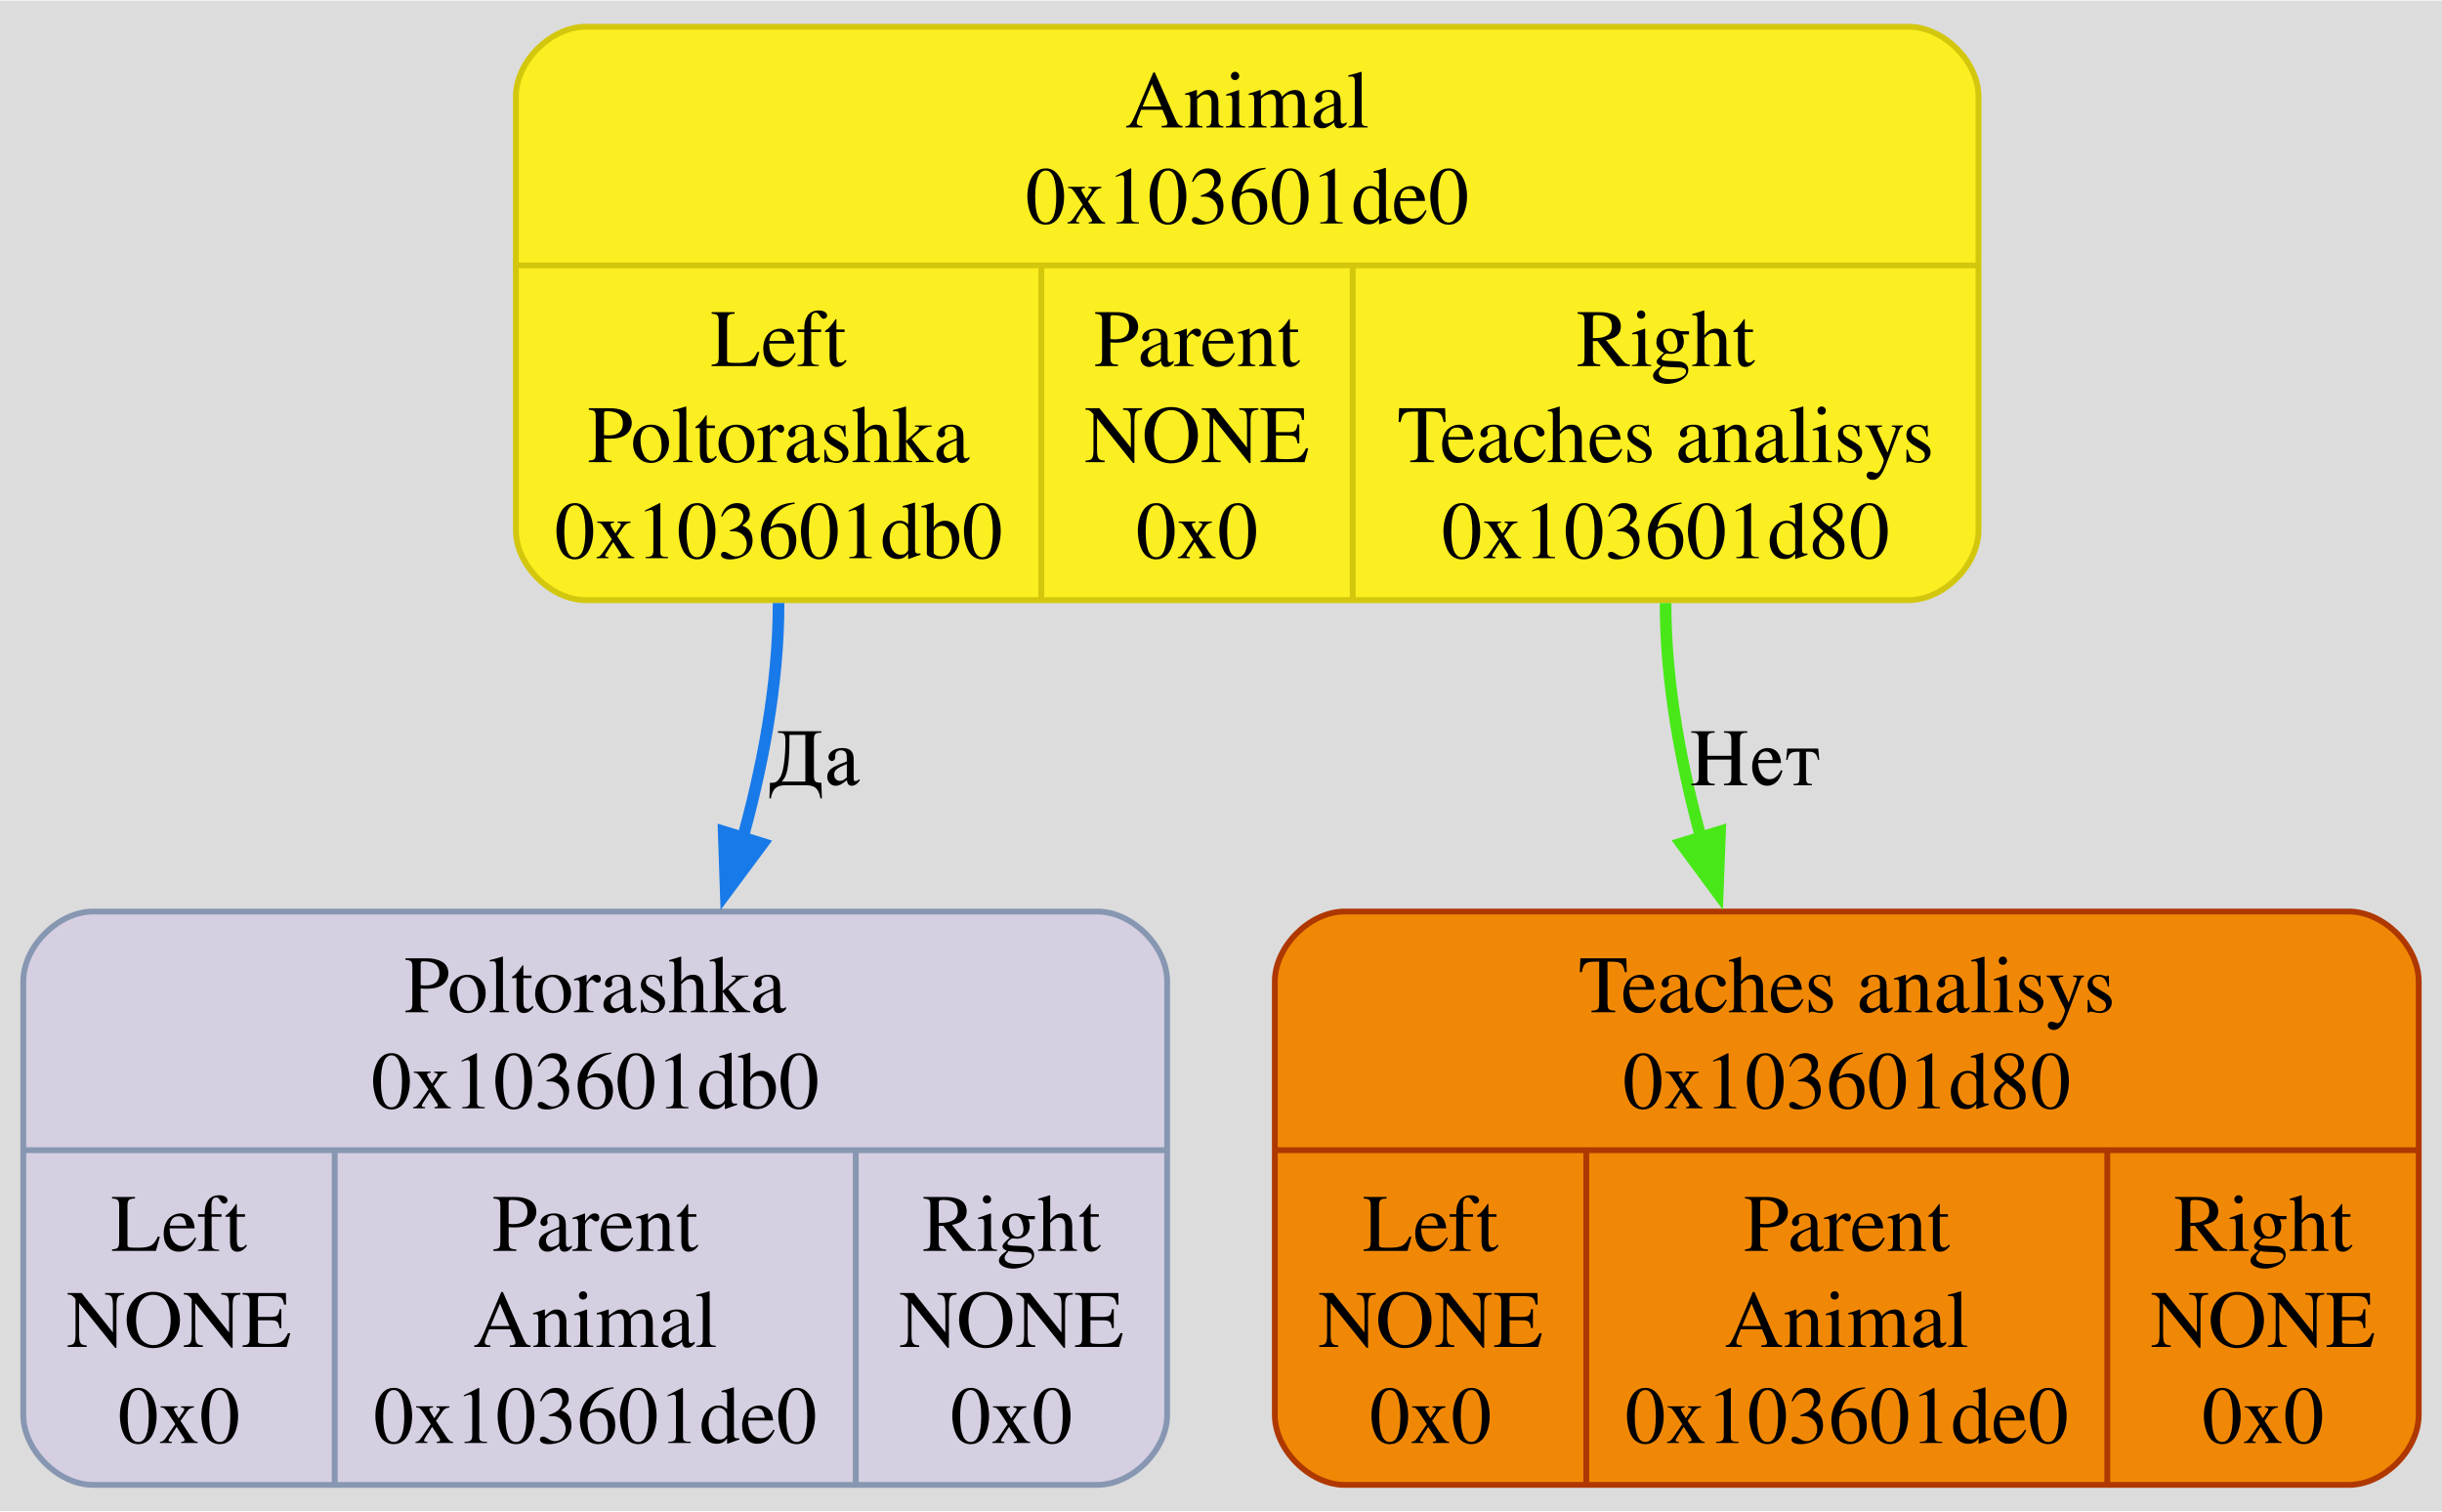
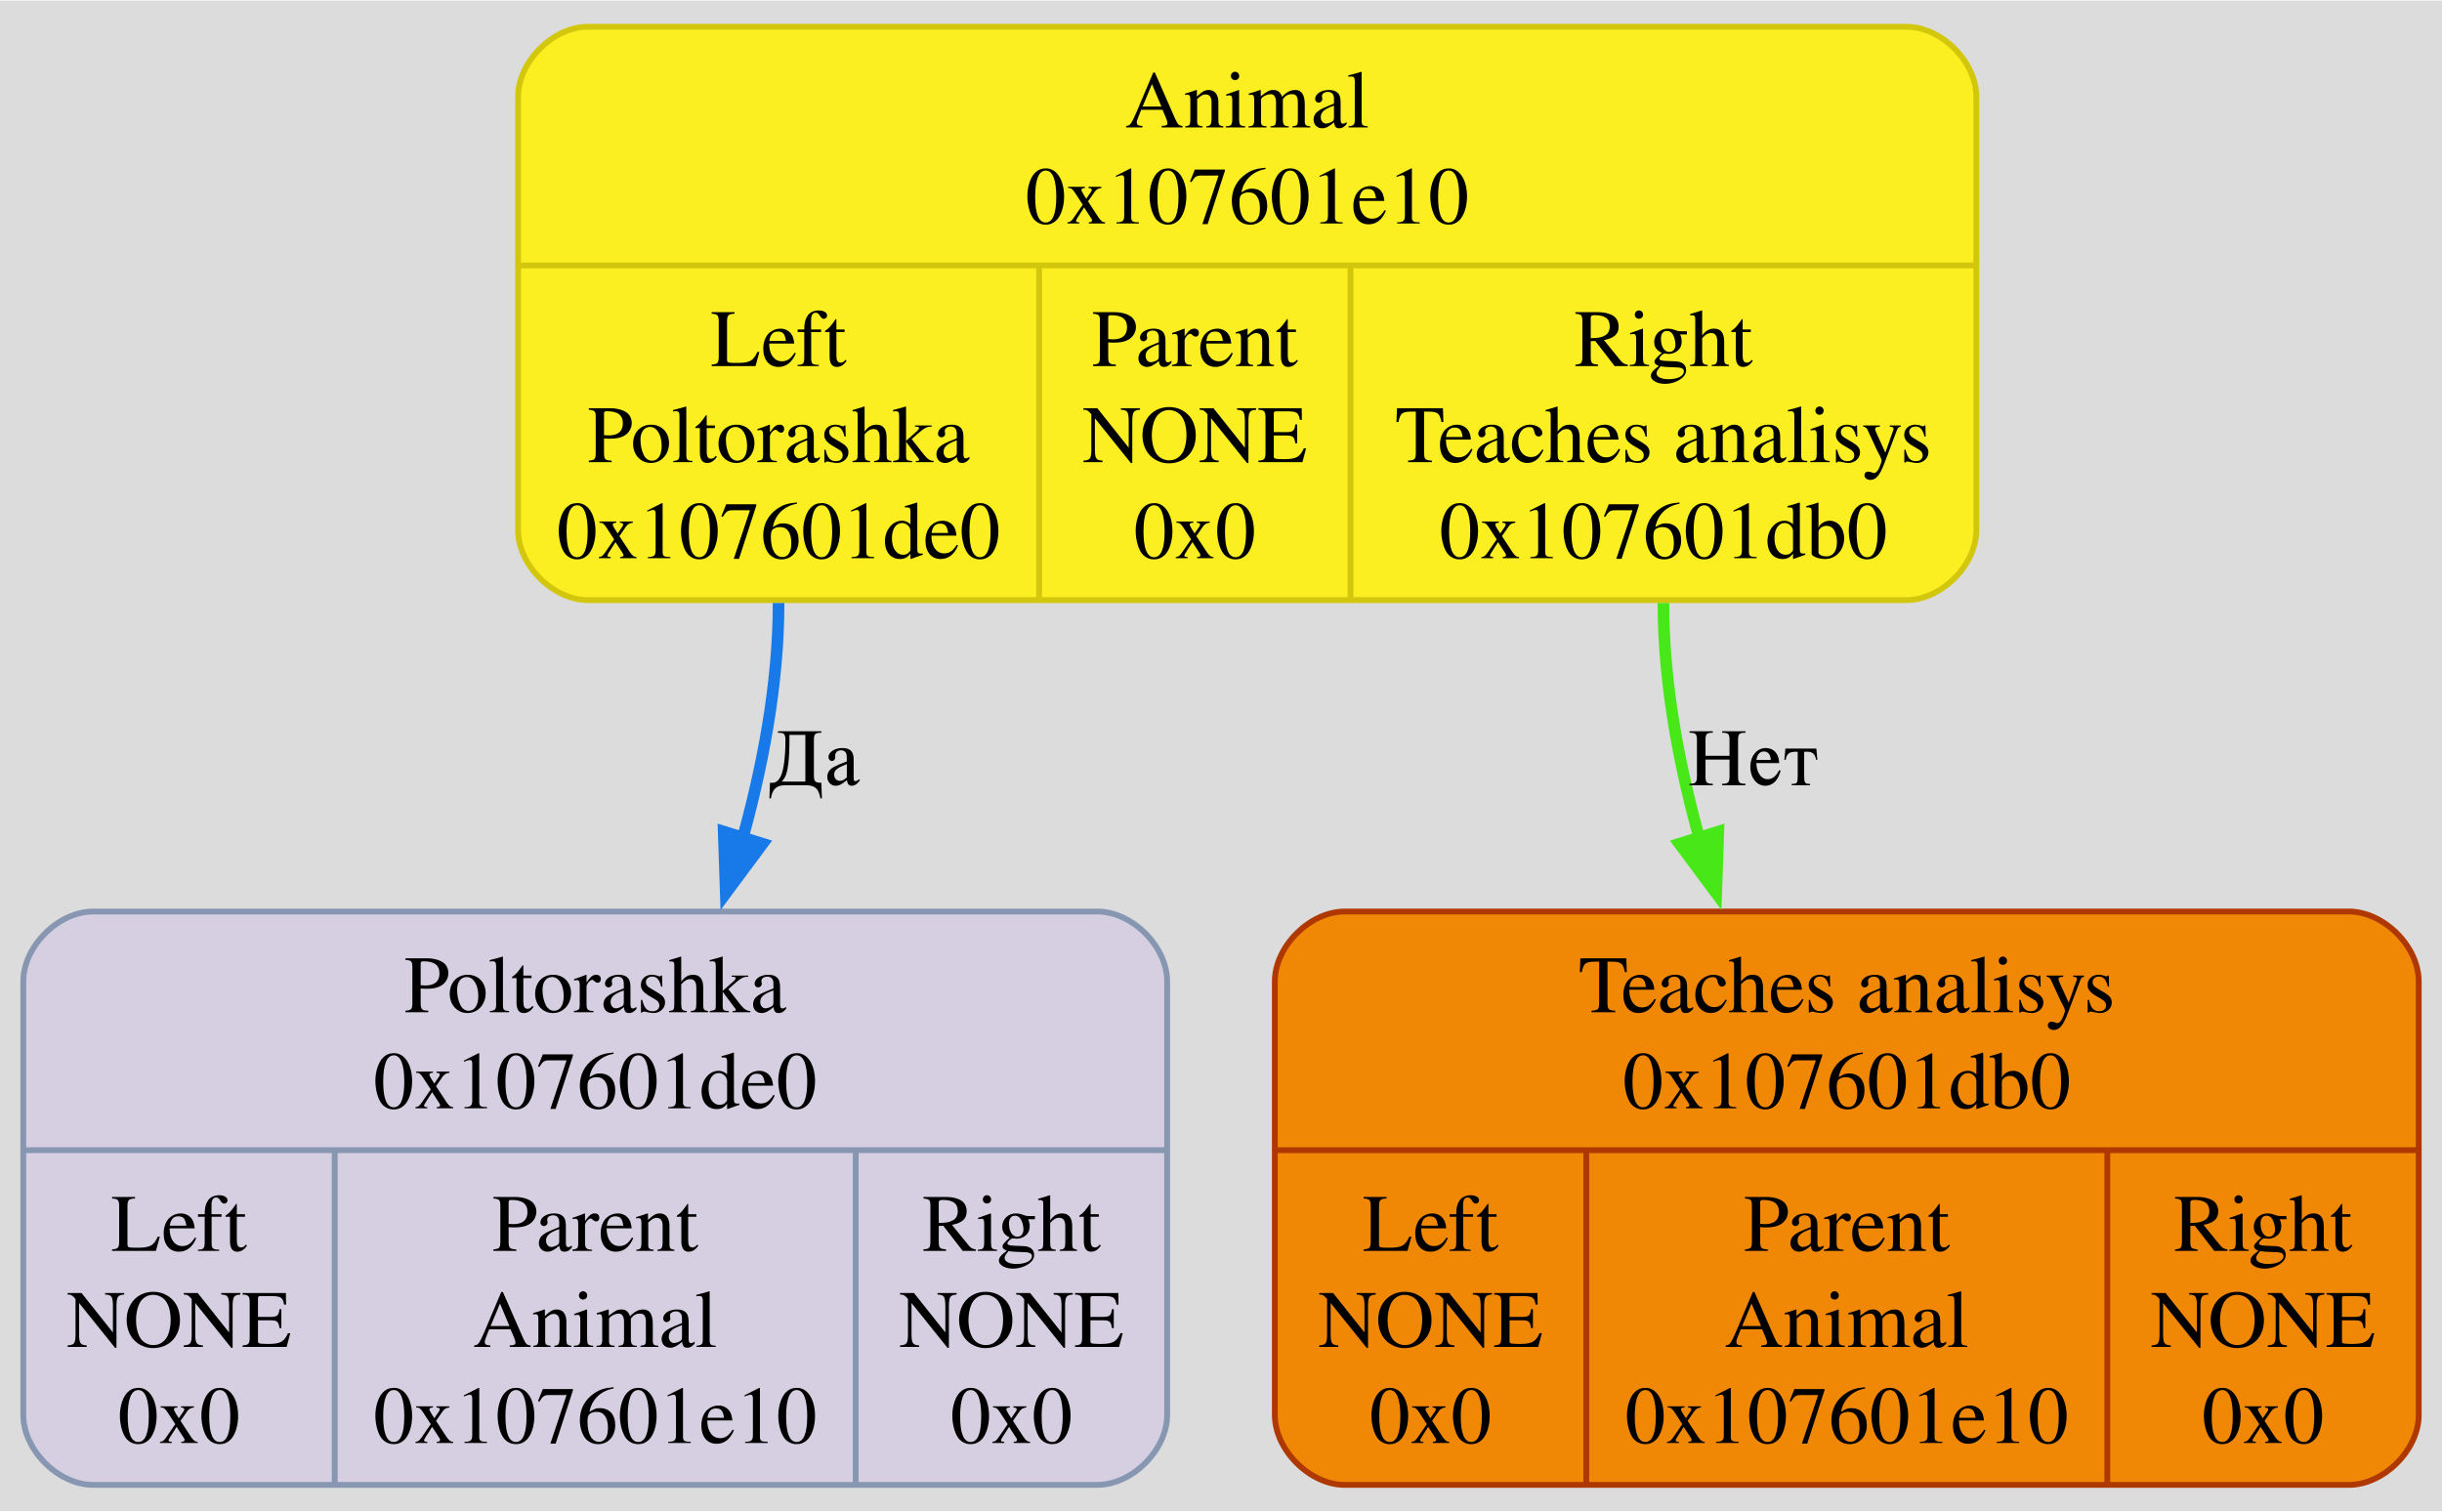
<svg xmlns="http://www.w3.org/2000/svg" width="420pt" height="260pt" viewBox="0.00 0.00 419.50 259.50">
  <g id="graph0" class="graph" transform="scale(1 1) rotate(0) translate(4 255.5)">
    <polygon fill="#dcdcdc" stroke="none" points="-4,4 -4,-255.5 415.5,-255.5 415.5,4 -4,4" />
    <g id="node1" class="node">
-       <path fill="#fbee21" stroke="#d3c70d" d="M96.62,-152.5C96.62,-152.5 323.88,-152.5 323.88,-152.5 329.88,-152.5 335.88,-158.5 335.88,-164.5 335.88,-164.5 335.88,-239 335.88,-239 335.88,-245 329.88,-251 323.88,-251 323.88,-251 96.63,-251 96.63,-251 90.62,-251 84.62,-245 84.62,-239 84.62,-239 84.62,-164.5 84.62,-164.5 84.62,-158.5 90.62,-152.5 96.62,-152.5" />
+       <path fill="#fbee21" stroke="#d3c70d" d="M97,-152.5C97,-152.5 323.5,-152.5 323.5,-152.5 329.5,-152.5 335.5,-158.5 335.5,-164.5 335.5,-164.5 335.5,-239 335.5,-239 335.5,-245 329.5,-251 323.5,-251 323.5,-251 97,-251 97,-251 91,-251 85,-245 85,-239 85,-239 85,-164.5 85,-164.5 85,-158.5 91,-152.5 97,-152.5" />
      <text text-anchor="middle" x="210.25" y="-233.7" font-family="Times,serif" font-size="14.00" fill="#000000">Animal</text>
-       <text text-anchor="middle" x="210.25" y="-217.2" font-family="Times,serif" font-size="14.00" fill="#000000">0x103601de0</text>
-       <polyline fill="none" stroke="#d3c70d" points="84.62,-210 335.88,-210" />
+       <text text-anchor="middle" x="210.25" y="-217.2" font-family="Times,serif" font-size="14.00" fill="#000000">0x107601e10</text>
+       <polyline fill="none" stroke="#d3c70d" points="85,-210 335.5,-210" />
      <text text-anchor="middle" x="129.75" y="-192.7" font-family="Times,serif" font-size="14.00" fill="#000000">Left</text>
      <text text-anchor="middle" x="129.75" y="-176.2" font-family="Times,serif" font-size="14.00" fill="#000000">Poltorashka</text>
-       <text text-anchor="middle" x="129.75" y="-159.7" font-family="Times,serif" font-size="14.00" fill="#000000">0x103601db0</text>
-       <polyline fill="none" stroke="#d3c70d" points="174.88,-152.5 174.88,-210" />
-       <text text-anchor="middle" x="201.62" y="-192.7" font-family="Times,serif" font-size="14.00" fill="#000000">Parent</text>
-       <text text-anchor="middle" x="201.62" y="-176.2" font-family="Times,serif" font-size="14.00" fill="#000000">NONE</text>
-       <text text-anchor="middle" x="201.62" y="-159.7" font-family="Times,serif" font-size="14.00" fill="#000000">0x0</text>
-       <polyline fill="none" stroke="#d3c70d" points="228.38,-152.5 228.38,-210" />
-       <text text-anchor="middle" x="282.12" y="-192.7" font-family="Times,serif" font-size="14.00" fill="#000000">Right</text>
-       <text text-anchor="middle" x="282.12" y="-176.2" font-family="Times,serif" font-size="14.00" fill="#000000">Teaches analisys</text>
-       <text text-anchor="middle" x="282.12" y="-159.7" font-family="Times,serif" font-size="14.00" fill="#000000">0x103601d80</text>
+       <text text-anchor="middle" x="129.75" y="-159.7" font-family="Times,serif" font-size="14.00" fill="#000000">0x107601de0</text>
+       <polyline fill="none" stroke="#d3c70d" points="174.5,-152.5 174.5,-210" />
+       <text text-anchor="middle" x="201.25" y="-192.7" font-family="Times,serif" font-size="14.00" fill="#000000">Parent</text>
+       <text text-anchor="middle" x="201.25" y="-176.2" font-family="Times,serif" font-size="14.00" fill="#000000">NONE</text>
+       <text text-anchor="middle" x="201.25" y="-159.7" font-family="Times,serif" font-size="14.00" fill="#000000">0x0</text>
+       <polyline fill="none" stroke="#d3c70d" points="228,-152.5 228,-210" />
+       <text text-anchor="middle" x="281.75" y="-192.7" font-family="Times,serif" font-size="14.00" fill="#000000">Right</text>
+       <text text-anchor="middle" x="281.75" y="-176.2" font-family="Times,serif" font-size="14.00" fill="#000000">Teaches analisys</text>
+       <text text-anchor="middle" x="281.75" y="-159.7" font-family="Times,serif" font-size="14.00" fill="#000000">0x107601db0</text>
    </g>
    <g id="node2" class="node">
      <path fill="#d5cfe1" stroke="#8797b2" d="M12,-0.5C12,-0.5 184.5,-0.5 184.5,-0.5 190.5,-0.5 196.5,-6.5 196.5,-12.5 196.5,-12.5 196.5,-87 196.5,-87 196.5,-93 190.5,-99 184.5,-99 184.5,-99 12,-99 12,-99 6,-99 0,-93 0,-87 0,-87 0,-12.5 0,-12.5 0,-6.5 6,-0.5 12,-0.5" />
      <text text-anchor="middle" x="98.25" y="-81.7" font-family="Times,serif" font-size="14.00" fill="#000000">Poltorashka</text>
-       <text text-anchor="middle" x="98.25" y="-65.2" font-family="Times,serif" font-size="14.00" fill="#000000">0x103601db0</text>
+       <text text-anchor="middle" x="98.25" y="-65.2" font-family="Times,serif" font-size="14.00" fill="#000000">0x107601de0</text>
      <polyline fill="none" stroke="#8797b2" points="0,-58 196.5,-58" />
      <text text-anchor="middle" x="26.75" y="-40.7" font-family="Times,serif" font-size="14.00" fill="#000000">Left</text>
      <text text-anchor="middle" x="26.75" y="-24.2" font-family="Times,serif" font-size="14.00" fill="#000000">NONE</text>
      <text text-anchor="middle" x="26.75" y="-7.7" font-family="Times,serif" font-size="14.00" fill="#000000">0x0</text>
      <polyline fill="none" stroke="#8797b2" points="53.5,-0.5 53.5,-58" />
      <text text-anchor="middle" x="98.25" y="-40.7" font-family="Times,serif" font-size="14.00" fill="#000000">Parent</text>
      <text text-anchor="middle" x="98.25" y="-24.2" font-family="Times,serif" font-size="14.00" fill="#000000">Animal</text>
-       <text text-anchor="middle" x="98.25" y="-7.7" font-family="Times,serif" font-size="14.00" fill="#000000">0x103601de0</text>
+       <text text-anchor="middle" x="98.25" y="-7.7" font-family="Times,serif" font-size="14.00" fill="#000000">0x107601e10</text>
      <polyline fill="none" stroke="#8797b2" points="143,-0.5 143,-58" />
      <text text-anchor="middle" x="169.75" y="-40.7" font-family="Times,serif" font-size="14.00" fill="#000000">Right</text>
      <text text-anchor="middle" x="169.75" y="-24.2" font-family="Times,serif" font-size="14.00" fill="#000000">NONE</text>
      <text text-anchor="middle" x="169.75" y="-7.7" font-family="Times,serif" font-size="14.00" fill="#000000">0x0</text>
    </g>
    <g id="edge1" class="edge">
      <path fill="none" stroke="#187ae8" stroke-width="2" d="M129.75,-152C129.75,-138.06 126.99,-123.5 123.11,-109.91" />
      <polygon fill="#187ae8" stroke="#187ae8" stroke-width="2" points="127,-110.65 120.68,-102.14 120.32,-112.73 127,-110.65" />
      <text text-anchor="middle" x="135.95" y="-120.7" font-family="Times,serif" font-size="14.00">Да</text>
    </g>
    <g id="node3" class="node">
      <path fill="#f18805" stroke="#af3800" d="M227,-0.5C227,-0.5 399.5,-0.5 399.5,-0.5 405.5,-0.5 411.5,-6.5 411.5,-12.5 411.5,-12.5 411.5,-87 411.5,-87 411.5,-93 405.5,-99 399.5,-99 399.5,-99 227,-99 227,-99 221,-99 215,-93 215,-87 215,-87 215,-12.5 215,-12.5 215,-6.5 221,-0.5 227,-0.5" />
      <text text-anchor="middle" x="313.25" y="-81.7" font-family="Times,serif" font-size="14.00" fill="#000000">Teaches analisys</text>
-       <text text-anchor="middle" x="313.25" y="-65.2" font-family="Times,serif" font-size="14.00" fill="#000000">0x103601d80</text>
+       <text text-anchor="middle" x="313.25" y="-65.2" font-family="Times,serif" font-size="14.00" fill="#000000">0x107601db0</text>
      <polyline fill="none" stroke="#af3800" points="215,-58 411.5,-58" />
      <text text-anchor="middle" x="241.75" y="-40.7" font-family="Times,serif" font-size="14.00" fill="#000000">Left</text>
      <text text-anchor="middle" x="241.75" y="-24.2" font-family="Times,serif" font-size="14.00" fill="#000000">NONE</text>
      <text text-anchor="middle" x="241.75" y="-7.7" font-family="Times,serif" font-size="14.00" fill="#000000">0x0</text>
      <polyline fill="none" stroke="#af3800" points="268.5,-0.5 268.5,-58" />
      <text text-anchor="middle" x="313.25" y="-40.7" font-family="Times,serif" font-size="14.00" fill="#000000">Parent</text>
      <text text-anchor="middle" x="313.25" y="-24.2" font-family="Times,serif" font-size="14.00" fill="#000000">Animal</text>
-       <text text-anchor="middle" x="313.25" y="-7.7" font-family="Times,serif" font-size="14.00" fill="#000000">0x103601de0</text>
+       <text text-anchor="middle" x="313.25" y="-7.7" font-family="Times,serif" font-size="14.00" fill="#000000">0x107601e10</text>
      <polyline fill="none" stroke="#af3800" points="358,-0.5 358,-58" />
      <text text-anchor="middle" x="384.75" y="-40.7" font-family="Times,serif" font-size="14.00" fill="#000000">Right</text>
      <text text-anchor="middle" x="384.75" y="-24.2" font-family="Times,serif" font-size="14.00" fill="#000000">NONE</text>
      <text text-anchor="middle" x="384.75" y="-7.7" font-family="Times,serif" font-size="14.00" fill="#000000">0x0</text>
    </g>
    <g id="edge2" class="edge">
-       <path fill="none" stroke="#48e818" stroke-width="2" d="M282.12,-152C282.12,-138.07 284.85,-123.52 288.69,-109.93" />
-       <polygon fill="#48e818" stroke="#48e818" stroke-width="2" points="291.48,-112.76 291.08,-102.17 284.79,-110.69 291.48,-112.76" />
-       <text text-anchor="middle" x="297.52" y="-120.7" font-family="Times,serif" font-size="14.00">Нет</text>
+       <path fill="none" stroke="#48e818" stroke-width="2" d="M281.75,-152C281.75,-138.06 284.51,-123.5 288.39,-109.91" />
+       <polygon fill="#48e818" stroke="#48e818" stroke-width="2" points="291.18,-112.73 290.82,-102.14 284.5,-110.65 291.18,-112.73" />
+       <text text-anchor="middle" x="297.2" y="-120.7" font-family="Times,serif" font-size="14.00">Нет</text>
    </g>
  </g>
</svg>
